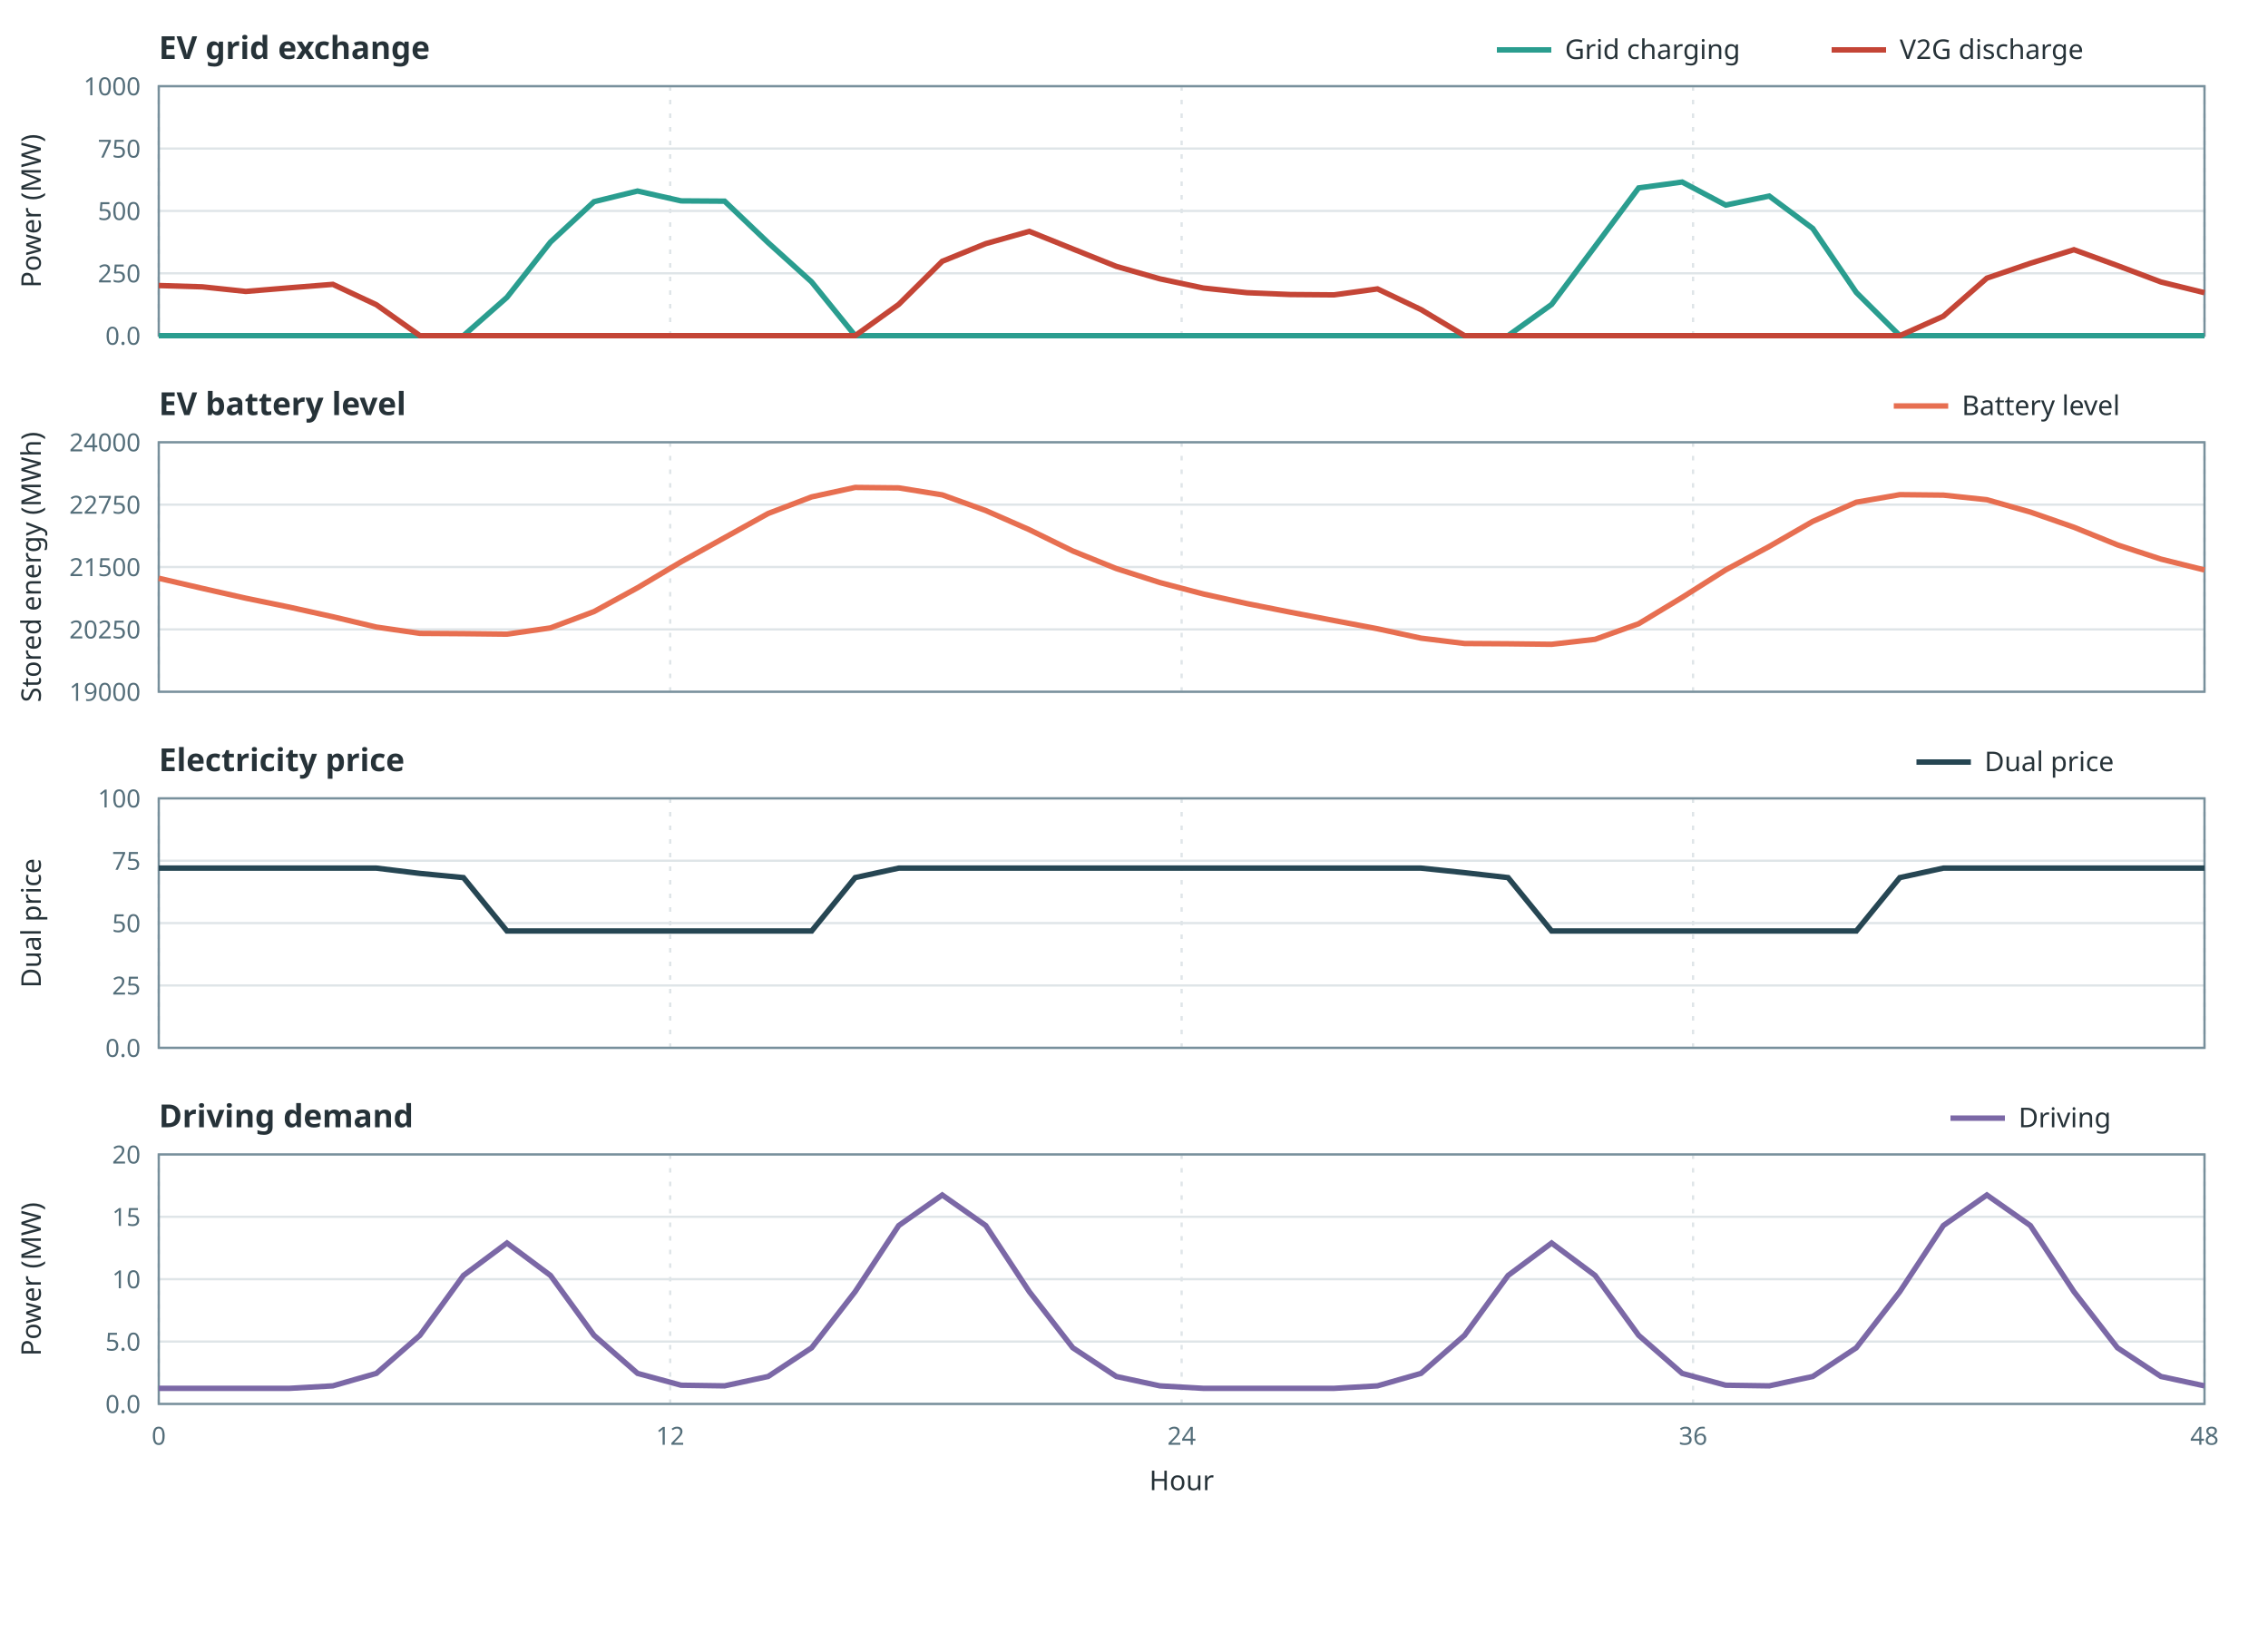
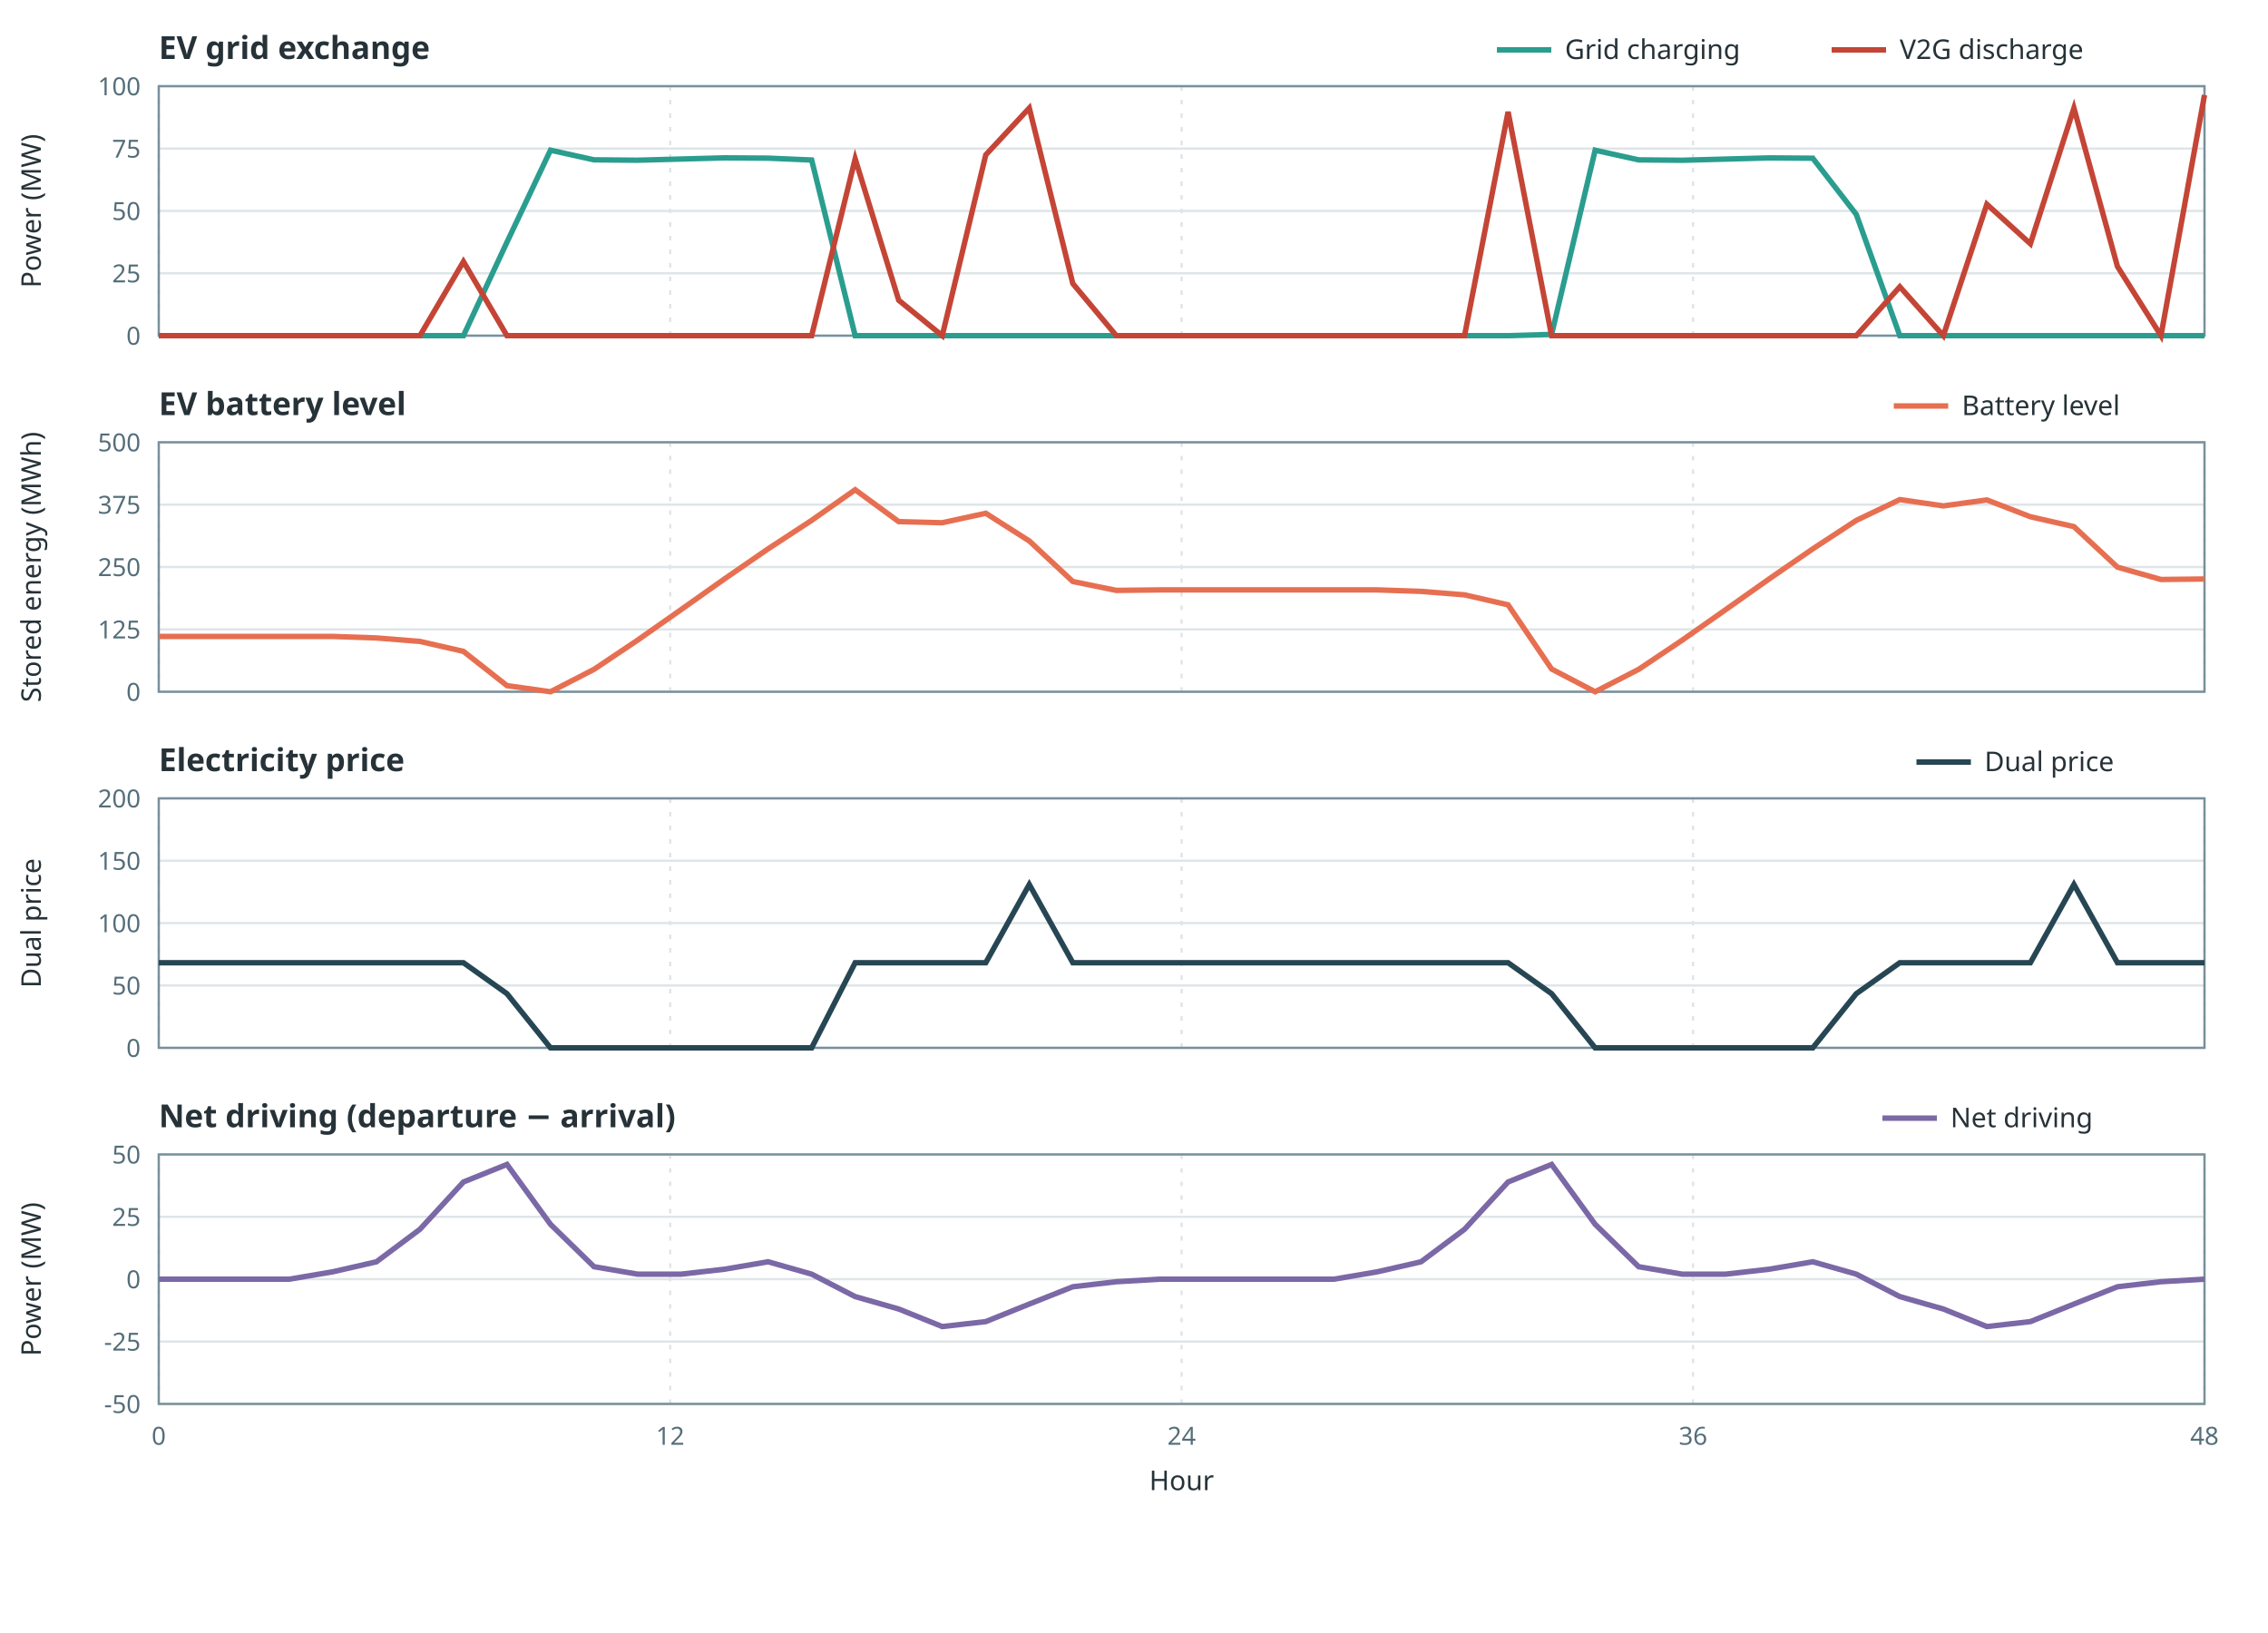
<svg xmlns="http://www.w3.org/2000/svg" width="1000" height="720" viewBox="0 0 1000 720" role="img">
  <style>
    text { font-family: system-ui, sans-serif; fill: #263238; }
    .title { font-size: 14px; font-weight: 600; }
    .legend { font-size: 12px; }
    .axis-label { font-size: 12px; text-anchor: middle; }
    .tick { font-size: 11px; text-anchor: end; fill: #546e7a; }
    .tick.x { text-anchor: middle; }
    .grid { stroke: #dfe5e8; stroke-width: 1; }
    .grid.vertical { stroke-dasharray: 2 4; }
    .frame { fill: none; stroke: #78909c; stroke-width: 1; }
</style>
  <rect width="100%" height="100%" fill="white" />
  <text class="title" x="70" y="26.0">EV grid exchange</text>
  <text class="axis-label" transform="translate(18 93.0) rotate(-90)">Power (MW)</text>
  <line class="grid" x1="70.0" y1="148.0" x2="972.0" y2="148.0" />
-   <text class="tick" x="62" y="152.0">0.0</text>
+   <text class="tick" x="62" y="152.0">0</text>
  <line class="grid" x1="70.0" y1="120.5" x2="972.0" y2="120.5" />
-   <text class="tick" x="62" y="124.5">250</text>
+   <text class="tick" x="62" y="124.5">25</text>
  <line class="grid" x1="70.0" y1="93.0" x2="972.0" y2="93.0" />
-   <text class="tick" x="62" y="97.0">500</text>
+   <text class="tick" x="62" y="97.0">50</text>
  <line class="grid" x1="70.0" y1="65.5" x2="972.0" y2="65.5" />
-   <text class="tick" x="62" y="69.5">750</text>
+   <text class="tick" x="62" y="69.5">75</text>
  <line class="grid" x1="70.0" y1="38.0" x2="972.0" y2="38.0" />
-   <text class="tick" x="62" y="42.0">1000</text>
+   <text class="tick" x="62" y="42.0">100</text>
  <line class="grid vertical" x1="70.0" y1="38.0" x2="70.0" y2="148.0" />
  <line class="grid vertical" x1="295.5" y1="38.0" x2="295.5" y2="148.0" />
  <line class="grid vertical" x1="521.0" y1="38.0" x2="521.0" y2="148.0" />
  <line class="grid vertical" x1="746.5" y1="38.0" x2="746.5" y2="148.0" />
  <line class="grid vertical" x1="972.0" y1="38.0" x2="972.0" y2="148.0" />
  <rect class="frame" x="70.0" y="38.0" width="902.0" height="110.0" />
-   <polyline fill="none" stroke="#2a9d8f" stroke-width="2.4" points="70.00,148.00 89.19,148.00 108.38,148.00 127.57,148.00 146.77,148.00 165.96,148.00 185.15,148.00 204.34,148.00 223.53,131.10 242.72,106.73 261.91,88.93 281.11,84.23 300.30,88.57 319.49,88.70 338.68,106.99 357.87,124.32 377.06,148.00 396.26,148.00 415.45,148.00 434.64,148.00 453.83,148.00 473.02,148.00 492.21,148.00 511.40,148.00 530.60,148.00 549.79,148.00 568.98,148.00 588.17,148.00 607.36,148.00 626.55,148.00 645.74,148.00 664.94,148.00 684.13,134.23 703.32,108.59 722.51,82.86 741.70,80.26 760.89,90.42 780.09,86.45 799.28,100.73 818.47,128.94 837.66,148.00 856.85,148.00 876.04,148.00 895.23,148.00 914.43,148.00 933.62,148.00 952.81,148.00 972.00,148.00" />
-   <polyline fill="none" stroke="#c44536" stroke-width="2.4" points="70.00,125.89 89.19,126.47 108.38,128.49 127.57,126.90 146.77,125.37 165.96,134.37 185.15,148.00 204.34,148.00 223.53,148.00 242.72,148.00 261.91,148.00 281.11,148.00 300.30,148.00 319.49,148.00 338.68,148.00 357.87,148.00 377.06,148.00 396.26,134.21 415.45,115.21 434.64,107.42 453.83,102.01 473.02,109.75 492.21,117.45 511.40,122.94 530.60,127.00 549.79,129.05 568.98,129.86 588.17,130.01 607.36,127.38 626.55,136.50 645.74,148.00 664.94,148.00 684.13,148.00 703.32,148.00 722.51,148.00 741.70,148.00 760.89,148.00 780.09,148.00 799.28,148.00 818.47,148.00 837.66,148.00 856.85,139.43 876.04,122.64 895.23,116.08 914.43,110.10 933.62,117.09 952.81,124.33 972.00,129.05" />
+   <polyline fill="none" stroke="#2a9d8f" stroke-width="2.4" points="70.00,148.00 89.19,148.00 108.38,148.00 127.57,148.00 146.77,148.00 165.96,148.00 185.15,148.00 204.34,148.00 223.53,106.77 242.72,66.22 261.91,70.47 281.11,70.64 300.30,70.12 319.49,69.60 338.68,69.73 357.87,70.55 377.06,148.00 396.26,148.00 415.45,148.00 434.64,148.00 453.83,148.00 473.02,148.00 492.21,148.00 511.40,148.00 530.60,148.00 549.79,148.00 568.98,148.00 588.17,148.00 607.36,148.00 626.55,148.00 645.74,148.00 664.94,148.00 684.13,147.44 703.32,66.24 722.51,70.49 741.70,70.66 760.89,70.14 780.09,69.62 799.28,69.76 818.47,94.54 837.66,148.00 856.85,148.00 876.04,148.00 895.23,148.00 914.43,148.00 933.62,148.00 952.81,148.00 972.00,148.00" />
+   <polyline fill="none" stroke="#c44536" stroke-width="2.4" points="70.00,148.00 89.19,148.00 108.38,148.00 127.57,148.00 146.77,148.00 165.96,148.00 185.15,148.00 204.34,115.34 223.53,148.00 242.72,148.00 261.91,148.00 281.11,148.00 300.30,148.00 319.49,148.00 338.68,148.00 357.87,148.00 377.06,70.03 396.26,132.38 415.45,148.00 434.64,68.28 453.83,47.64 473.02,125.03 492.21,148.00 511.40,148.00 530.60,148.00 549.79,148.00 568.98,148.00 588.17,148.00 607.36,148.00 626.55,148.00 645.74,148.00 664.94,49.33 684.13,148.00 703.32,148.00 722.51,148.00 741.70,148.00 760.89,148.00 780.09,148.00 799.28,148.00 818.47,148.00 837.66,126.44 856.85,148.00 876.04,90.06 895.23,107.48 914.43,47.66 933.62,117.50 952.81,148.00 972.00,41.89" />
  <line x1="660" y1="22" x2="684" y2="22" stroke="#2a9d8f" stroke-width="2.4" />
  <text class="legend" x="690" y="26">Grid charging</text>
  <line x1="807.6" y1="22" x2="831.6" y2="22" stroke="#c44536" stroke-width="2.4" />
  <text class="legend" x="837.6" y="26">V2G discharge</text>
  <text class="title" x="70" y="183.0">EV battery level</text>
  <text class="axis-label" transform="translate(18 250.0) rotate(-90)">Stored energy (MWh)</text>
  <line class="grid" x1="70.0" y1="305.0" x2="972.0" y2="305.0" />
-   <text class="tick" x="62" y="309.0">19000</text>
+   <text class="tick" x="62" y="309.0">0</text>
  <line class="grid" x1="70.0" y1="277.5" x2="972.0" y2="277.5" />
-   <text class="tick" x="62" y="281.5">20250</text>
+   <text class="tick" x="62" y="281.5">125</text>
  <line class="grid" x1="70.0" y1="250.0" x2="972.0" y2="250.0" />
-   <text class="tick" x="62" y="254.0">21500</text>
+   <text class="tick" x="62" y="254.0">250</text>
  <line class="grid" x1="70.0" y1="222.5" x2="972.0" y2="222.5" />
-   <text class="tick" x="62" y="226.5">22750</text>
+   <text class="tick" x="62" y="226.5">375</text>
  <line class="grid" x1="70.0" y1="195.0" x2="972.0" y2="195.0" />
-   <text class="tick" x="62" y="199.0">24000</text>
+   <text class="tick" x="62" y="199.0">500</text>
  <line class="grid vertical" x1="70.0" y1="195.0" x2="70.0" y2="305.0" />
  <line class="grid vertical" x1="295.5" y1="195.0" x2="295.5" y2="305.0" />
  <line class="grid vertical" x1="521.0" y1="195.0" x2="521.0" y2="305.0" />
  <line class="grid vertical" x1="746.5" y1="195.0" x2="746.5" y2="305.0" />
  <line class="grid vertical" x1="972.0" y1="195.0" x2="972.0" y2="305.0" />
  <rect class="frame" x="70.0" y="195.0" width="902.0" height="110.0" />
-   <polyline fill="none" stroke="#e76f51" stroke-width="2.4" points="70.00,254.96 89.19,259.41 108.38,263.75 127.57,267.68 146.77,271.93 165.96,276.48 185.15,279.26 204.34,279.39 223.53,279.61 242.72,276.85 261.91,269.65 281.11,259.14 300.30,247.72 319.49,237.05 338.68,226.41 357.87,219.08 377.06,214.91 396.26,215.11 415.45,218.19 434.64,225.11 453.83,233.54 473.02,242.94 492.21,250.69 511.40,256.85 530.60,261.89 549.79,266.12 568.98,269.93 588.17,273.59 607.36,277.22 626.55,281.37 645.74,283.72 664.94,283.85 684.13,284.07 703.32,281.88 722.51,275.01 741.70,263.41 760.89,251.27 780.09,240.94 799.28,229.89 818.47,221.43 837.66,218.10 856.85,218.30 876.04,220.33 895.23,225.77 914.43,232.46 933.62,240.24 952.81,246.52 972.00,251.30" />
+   <polyline fill="none" stroke="#e76f51" stroke-width="2.4" points="70.00,280.61 89.19,280.61 108.38,280.61 127.57,280.61 146.77,280.61 165.96,281.27 185.15,282.80 204.34,287.20 223.53,302.30 242.72,305.00 261.91,295.12 281.11,282.26 300.30,268.78 319.49,255.21 338.68,241.98 357.87,229.43 377.06,215.93 396.26,229.99 415.45,230.48 434.64,226.30 453.83,238.51 473.02,256.39 492.21,260.31 511.40,260.09 530.60,260.09 549.79,260.09 568.98,260.09 588.17,260.09 607.36,260.09 626.55,260.74 645.74,262.27 664.94,266.68 684.13,294.98 703.32,305.00 722.51,295.12 741.70,282.27 760.89,268.79 780.09,255.22 799.28,242.00 818.47,229.45 837.66,220.27 856.85,223.05 876.04,220.42 895.23,227.83 914.43,232.19 933.62,250.07 952.81,255.50 972.00,255.28" />
  <line x1="835" y1="179" x2="859" y2="179" stroke="#e76f51" stroke-width="2.4" />
  <text class="legend" x="865" y="183">Battery level</text>
  <text class="title" x="70" y="340.0">Electricity price</text>
  <text class="axis-label" transform="translate(18 407.0) rotate(-90)">Dual price</text>
  <line class="grid" x1="70.0" y1="462.0" x2="972.0" y2="462.0" />
-   <text class="tick" x="62" y="466.0">0.0</text>
+   <text class="tick" x="62" y="466.0">0</text>
  <line class="grid" x1="70.0" y1="434.5" x2="972.0" y2="434.5" />
-   <text class="tick" x="62" y="438.5">25</text>
+   <text class="tick" x="62" y="438.5">50</text>
  <line class="grid" x1="70.0" y1="407.0" x2="972.0" y2="407.0" />
-   <text class="tick" x="62" y="411.0">50</text>
+   <text class="tick" x="62" y="411.0">100</text>
  <line class="grid" x1="70.0" y1="379.5" x2="972.0" y2="379.5" />
-   <text class="tick" x="62" y="383.5">75</text>
+   <text class="tick" x="62" y="383.5">150</text>
  <line class="grid" x1="70.0" y1="352.0" x2="972.0" y2="352.0" />
-   <text class="tick" x="62" y="356.0">100</text>
+   <text class="tick" x="62" y="356.0">200</text>
  <line class="grid vertical" x1="70.0" y1="352.0" x2="70.0" y2="462.0" />
  <line class="grid vertical" x1="295.5" y1="352.0" x2="295.5" y2="462.0" />
  <line class="grid vertical" x1="521.0" y1="352.0" x2="521.0" y2="462.0" />
  <line class="grid vertical" x1="746.5" y1="352.0" x2="746.5" y2="462.0" />
  <line class="grid vertical" x1="972.0" y1="352.0" x2="972.0" y2="462.0" />
  <rect class="frame" x="70.0" y="352.0" width="902.0" height="110.0" />
-   <polyline fill="none" stroke="#264653" stroke-width="2.4" points="70.00,382.76 89.19,382.76 108.38,382.76 127.57,382.76 146.77,382.76 165.96,382.76 185.15,385.09 204.34,386.94 223.53,410.48 242.72,410.48 261.91,410.48 281.11,410.48 300.30,410.48 319.49,410.48 338.68,410.48 357.87,410.48 377.06,386.94 396.26,382.76 415.45,382.76 434.64,382.76 453.83,382.76 473.02,382.76 492.21,382.76 511.40,382.76 530.60,382.76 549.79,382.76 568.98,382.76 588.17,382.76 607.36,382.76 626.55,382.76 645.74,384.76 664.94,386.94 684.13,410.48 703.32,410.48 722.51,410.48 741.70,410.48 760.89,410.48 780.09,410.48 799.28,410.48 818.47,410.48 837.66,386.94 856.85,382.76 876.04,382.76 895.23,382.76 914.43,382.76 933.62,382.76 952.81,382.76 972.00,382.76" />
+   <polyline fill="none" stroke="#264653" stroke-width="2.4" points="70.00,424.47 89.19,424.47 108.38,424.47 127.57,424.47 146.77,424.47 165.96,424.47 185.15,424.47 204.34,424.47 223.53,438.12 242.72,462.00 261.91,462.00 281.11,462.00 300.30,462.00 319.49,462.00 338.68,462.00 357.87,462.00 377.06,424.47 396.26,424.47 415.45,424.47 434.64,424.47 453.83,389.98 473.02,424.47 492.21,424.47 511.40,424.47 530.60,424.47 549.79,424.47 568.98,424.47 588.17,424.47 607.36,424.47 626.55,424.47 645.74,424.47 664.94,424.47 684.13,438.12 703.32,462.00 722.51,462.00 741.70,462.00 760.89,462.00 780.09,462.00 799.28,462.00 818.47,438.12 837.66,424.47 856.85,424.47 876.04,424.47 895.23,424.47 914.43,389.98 933.62,424.47 952.81,424.47 972.00,424.47" />
  <line x1="845" y1="336" x2="869" y2="336" stroke="#264653" stroke-width="2.4" />
  <text class="legend" x="875" y="340">Dual price</text>
-   <text class="title" x="70" y="497.0">Driving demand</text>
+   <text class="title" x="70" y="497.0">Net driving (departure − arrival)</text>
  <text class="axis-label" transform="translate(18 564.0) rotate(-90)">Power (MW)</text>
  <line class="grid" x1="70.0" y1="619.0" x2="972.0" y2="619.0" />
-   <text class="tick" x="62" y="623.0">0.0</text>
+   <text class="tick" x="62" y="623.0">-50</text>
  <line class="grid" x1="70.0" y1="591.5" x2="972.0" y2="591.5" />
-   <text class="tick" x="62" y="595.5">5.0</text>
+   <text class="tick" x="62" y="595.5">-25</text>
  <line class="grid" x1="70.0" y1="564.0" x2="972.0" y2="564.0" />
-   <text class="tick" x="62" y="568.0">10</text>
+   <text class="tick" x="62" y="568.0">0</text>
  <line class="grid" x1="70.0" y1="536.5" x2="972.0" y2="536.5" />
-   <text class="tick" x="62" y="540.5">15</text>
+   <text class="tick" x="62" y="540.5">25</text>
  <line class="grid" x1="70.0" y1="509.0" x2="972.0" y2="509.0" />
-   <text class="tick" x="62" y="513.0">20</text>
+   <text class="tick" x="62" y="513.0">50</text>
  <line class="grid vertical" x1="70.0" y1="509.0" x2="70.0" y2="619.0" />
  <text class="tick x" x="70.0" y="637.0">0</text>
  <line class="grid vertical" x1="295.5" y1="509.0" x2="295.5" y2="619.0" />
  <text class="tick x" x="295.5" y="637.0">12</text>
  <line class="grid vertical" x1="521.0" y1="509.0" x2="521.0" y2="619.0" />
  <text class="tick x" x="521.0" y="637.0">24</text>
  <line class="grid vertical" x1="746.5" y1="509.0" x2="746.5" y2="619.0" />
  <text class="tick x" x="746.5" y="637.0">36</text>
  <line class="grid vertical" x1="972.0" y1="509.0" x2="972.0" y2="619.0" />
  <text class="tick x" x="972.0" y="637.0">48</text>
  <rect class="frame" x="70.0" y="509.0" width="902.0" height="110.0" />
-   <polyline fill="none" stroke="#7b68a6" stroke-width="2.4" points="70.00,612.13 89.19,612.13 108.38,612.13 127.57,612.13 146.77,611.03 165.96,605.53 185.15,588.75 204.34,562.36 223.53,548.06 242.72,562.36 261.91,588.75 281.11,605.53 300.30,610.75 319.49,611.03 338.68,606.90 357.87,594.25 377.06,569.50 396.26,540.36 415.45,526.88 434.64,540.36 453.83,569.50 473.02,594.25 492.21,606.90 511.40,611.03 530.60,612.13 549.79,612.13 568.98,612.13 588.17,612.13 607.36,611.03 626.55,605.53 645.74,588.75 664.94,562.36 684.13,548.06 703.32,562.36 722.51,588.75 741.70,605.53 760.89,610.75 780.09,611.03 799.28,606.90 818.47,594.25 837.66,569.50 856.85,540.36 876.04,526.88 895.23,540.36 914.43,569.50 933.62,594.25 952.81,606.90 972.00,611.03" />
+   <polyline fill="none" stroke="#7b68a6" stroke-width="2.4" points="70.00,564.00 89.19,564.00 108.38,564.00 127.57,564.00 146.77,560.73 165.96,556.34 185.15,542.00 204.34,521.14 223.53,513.40 242.72,539.80 261.91,558.50 281.11,561.78 300.30,561.78 319.49,559.60 338.68,556.32 357.87,561.78 377.06,571.68 396.26,577.15 415.45,584.89 434.64,582.70 453.83,574.96 473.02,567.34 492.21,565.12 511.40,564.00 530.60,564.00 549.79,564.00 568.98,564.00 588.17,564.00 607.36,560.73 626.55,556.34 645.74,542.00 664.94,521.14 684.13,513.40 703.32,539.80 722.51,558.50 741.70,561.78 760.89,561.78 780.09,559.60 799.28,556.32 818.47,561.78 837.66,571.68 856.85,577.15 876.04,584.89 895.23,582.70 914.43,574.96 933.62,567.34 952.81,565.12 972.00,564.00" />
  <text class="axis-label" x="521.0" y="657.0">Hour</text>
-   <line x1="860" y1="493" x2="884" y2="493" stroke="#7b68a6" stroke-width="2.4" />
-   <text class="legend" x="890" y="497">Driving</text>
+   <line x1="830" y1="493" x2="854" y2="493" stroke="#7b68a6" stroke-width="2.4" />
+   <text class="legend" x="860" y="497">Net driving</text>
</svg>
